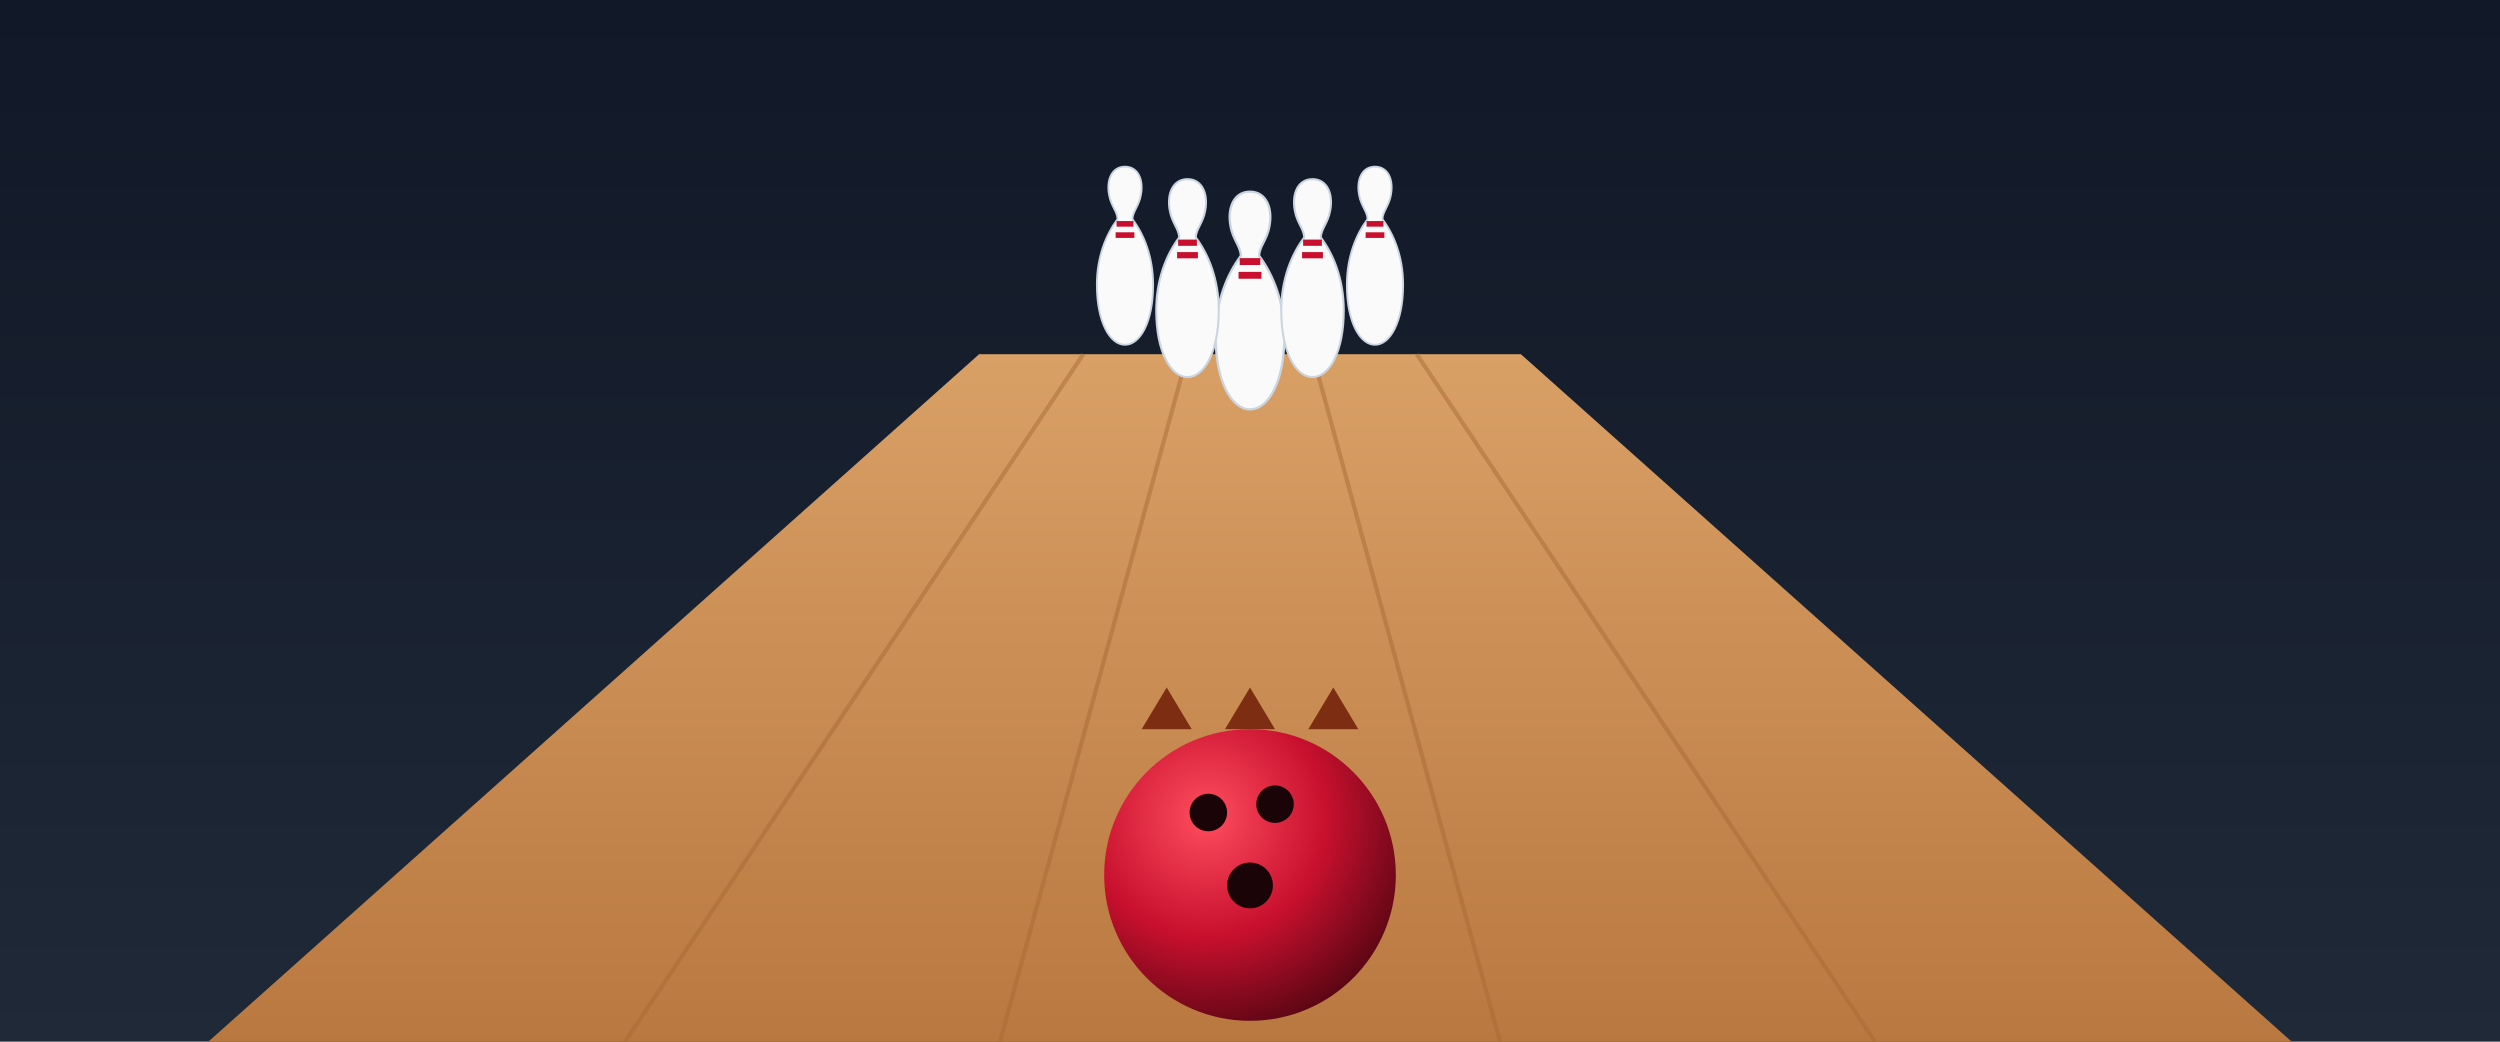
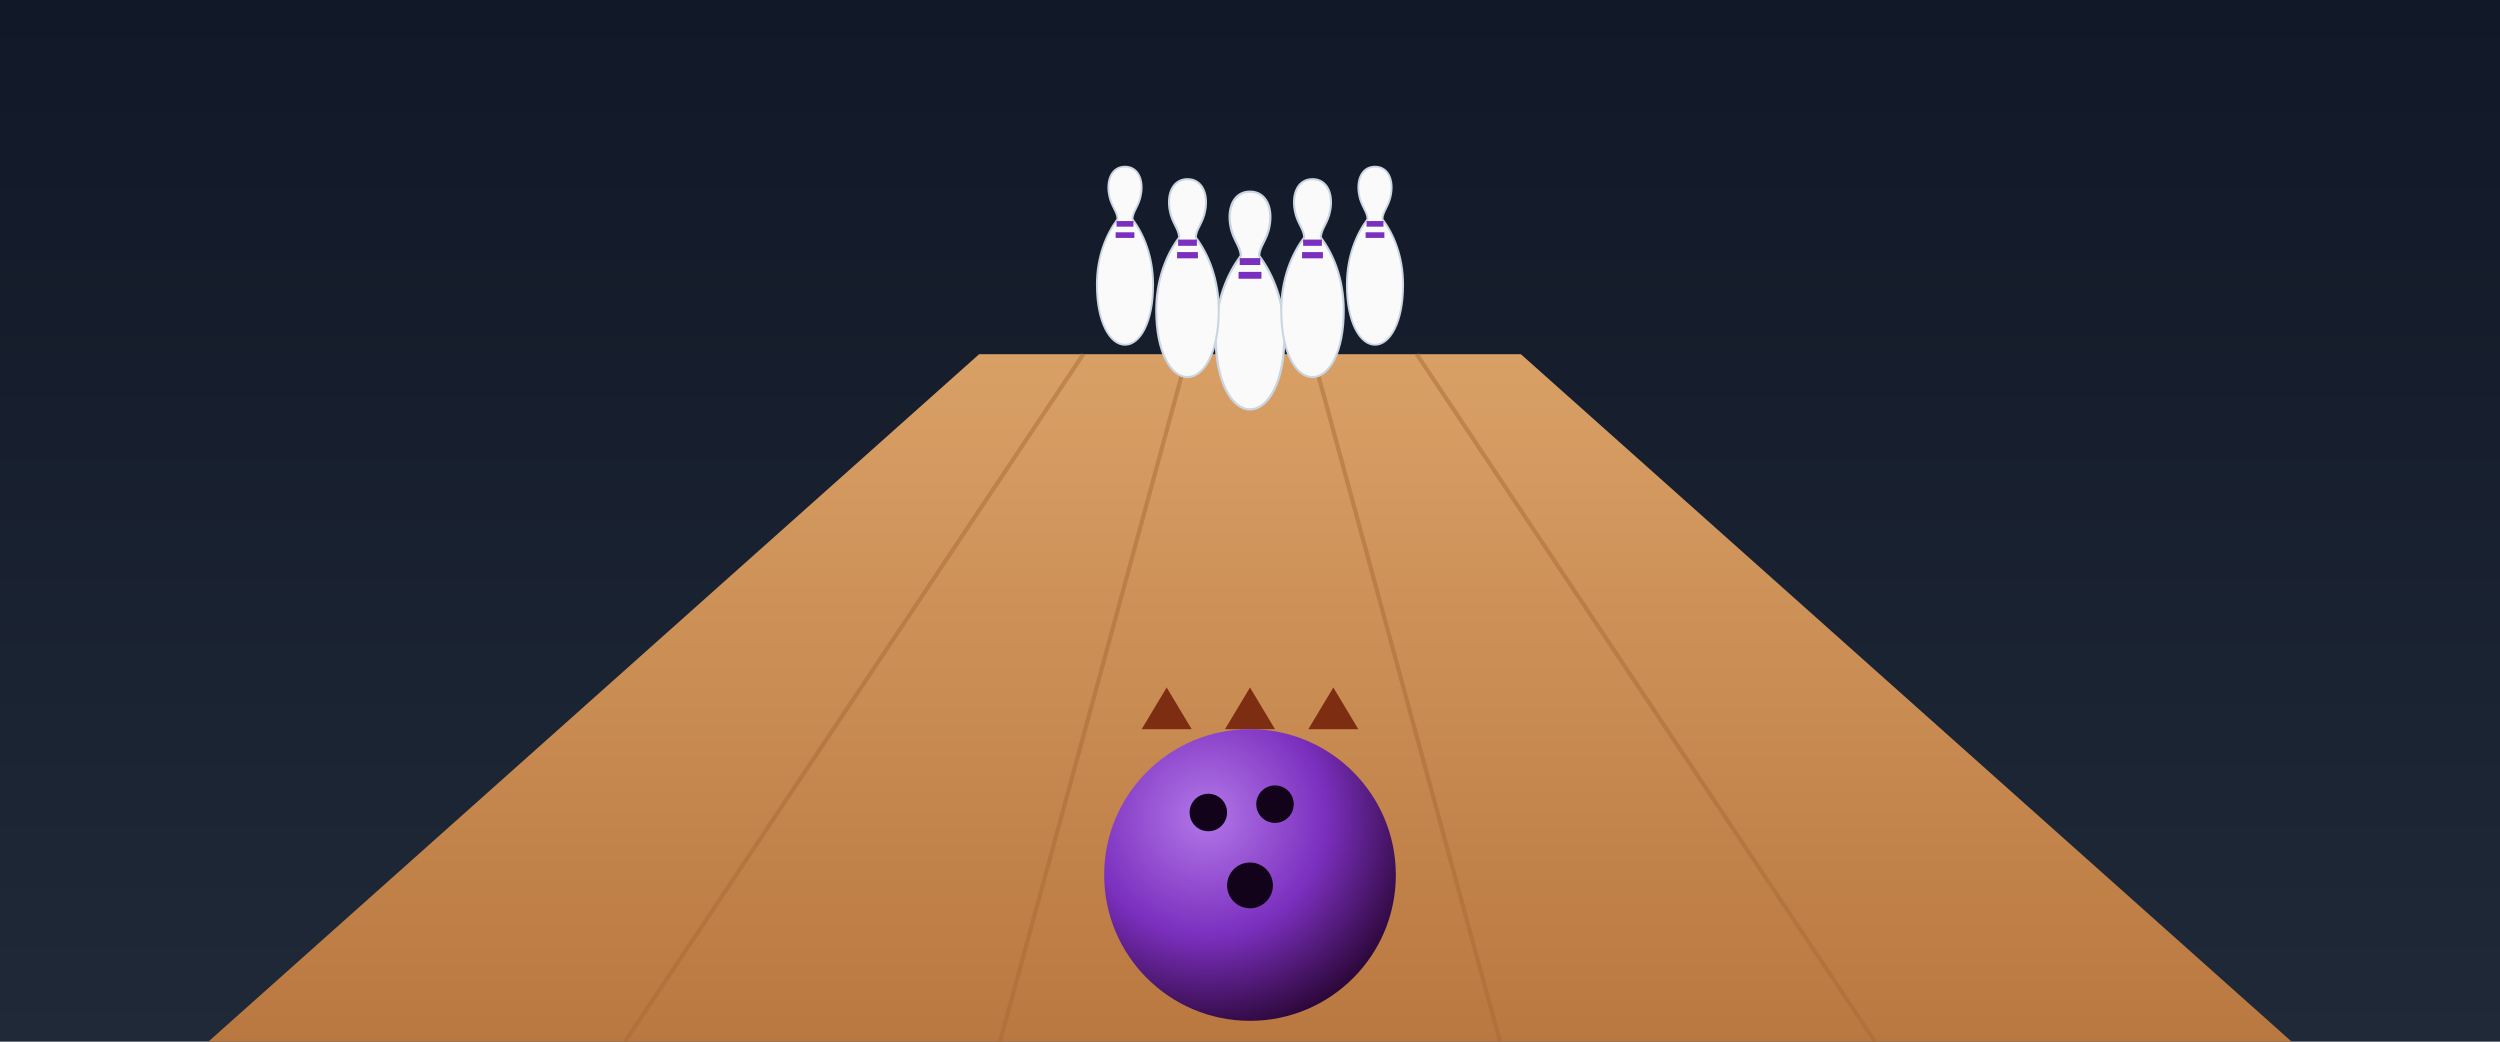
<svg xmlns="http://www.w3.org/2000/svg" viewBox="0 0 1200 500" role="img" aria-label="Bowling ball heading toward pins">
  <defs>
    <linearGradient id="bg" x1="0" y1="0" x2="0" y2="1">
      <stop offset="0" stop-color="#111827" />
      <stop offset="1" stop-color="#1f2937" />
    </linearGradient>
    <linearGradient id="lane" x1="0" y1="0" x2="0" y2="1">
      <stop offset="0" stop-color="#d9a066" />
      <stop offset="1" stop-color="#b9783f" />
    </linearGradient>
    <radialGradient id="ball" cx="35%" cy="30%" r="75%">
-       <stop offset="0" stop-color="#ff4d5e" />
-       <stop offset=".55" stop-color="#c8102e" />
-       <stop offset="1" stop-color="#5c0614" />
+       <stop offset="0" stop-color="#b277e8" />
+       <stop offset=".55" stop-color="#7b2fbe" />
+       <stop offset="1" stop-color="#2b0738" />
    </radialGradient>
  </defs>
  <rect width="1200" height="500" fill="url(#bg)" />
  <polygon points="470,170 730,170 1100,500 100,500" fill="url(#lane)" />
  <g stroke="#a86a35" stroke-opacity=".5" stroke-width="2">
    <line x1="520" y1="170" x2="300" y2="500" />
    <line x1="570" y1="170" x2="480" y2="500" />
    <line x1="630" y1="170" x2="720" y2="500" />
    <line x1="680" y1="170" x2="900" y2="500" />
  </g>
  <g fill="#7c2d12">
    <polygon points="560,330 572,350 548,350" />
    <polygon points="600,330 612,350 588,350" />
    <polygon points="640,330 652,350 628,350" />
  </g>
  <g transform="translate(600 92) scale(.55)">
    <g>
      <path d="M0 0c-14 0-20 14-17 30 2 12 9 18 9 26-12 16-22 40-22 70 0 40 14 64 30 64s30-24 30-64c0-30-10-54-22-70 0-8 7-14 9-26 3-16-3-30-17-30z" fill="#fafafa" stroke="#cbd5e1" stroke-width="2" />
-       <rect x="-9" y="58" width="18" height="6" fill="#c8102e" />
-       <rect x="-10" y="70" width="20" height="6" fill="#c8102e" />
+       <rect x="-9" y="58" width="18" height="6" fill="#7b2fbe" />
+       <rect x="-10" y="70" width="20" height="6" fill="#7b2fbe" />
    </g>
  </g>
  <g transform="translate(570 86) scale(.5)">
    <g>
      <path d="M0 0c-14 0-20 14-17 30 2 12 9 18 9 26-12 16-22 40-22 70 0 40 14 64 30 64s30-24 30-64c0-30-10-54-22-70 0-8 7-14 9-26 3-16-3-30-17-30z" fill="#fafafa" stroke="#cbd5e1" stroke-width="2" />
-       <rect x="-9" y="58" width="18" height="6" fill="#c8102e" />
-       <rect x="-10" y="70" width="20" height="6" fill="#c8102e" />
+       <rect x="-9" y="58" width="18" height="6" fill="#7b2fbe" />
+       <rect x="-10" y="70" width="20" height="6" fill="#7b2fbe" />
    </g>
  </g>
  <g transform="translate(630 86) scale(.5)">
    <g>
      <path d="M0 0c-14 0-20 14-17 30 2 12 9 18 9 26-12 16-22 40-22 70 0 40 14 64 30 64s30-24 30-64c0-30-10-54-22-70 0-8 7-14 9-26 3-16-3-30-17-30z" fill="#fafafa" stroke="#cbd5e1" stroke-width="2" />
-       <rect x="-9" y="58" width="18" height="6" fill="#c8102e" />
-       <rect x="-10" y="70" width="20" height="6" fill="#c8102e" />
+       <rect x="-9" y="58" width="18" height="6" fill="#7b2fbe" />
+       <rect x="-10" y="70" width="20" height="6" fill="#7b2fbe" />
    </g>
  </g>
  <g transform="translate(540 80) scale(.45)">
    <g>
      <path d="M0 0c-14 0-20 14-17 30 2 12 9 18 9 26-12 16-22 40-22 70 0 40 14 64 30 64s30-24 30-64c0-30-10-54-22-70 0-8 7-14 9-26 3-16-3-30-17-30z" fill="#fafafa" stroke="#cbd5e1" stroke-width="2" />
-       <rect x="-9" y="58" width="18" height="6" fill="#c8102e" />
-       <rect x="-10" y="70" width="20" height="6" fill="#c8102e" />
+       <rect x="-9" y="58" width="18" height="6" fill="#7b2fbe" />
+       <rect x="-10" y="70" width="20" height="6" fill="#7b2fbe" />
    </g>
  </g>
  <g transform="translate(660 80) scale(.45)">
    <g>
      <path d="M0 0c-14 0-20 14-17 30 2 12 9 18 9 26-12 16-22 40-22 70 0 40 14 64 30 64s30-24 30-64c0-30-10-54-22-70 0-8 7-14 9-26 3-16-3-30-17-30z" fill="#fafafa" stroke="#cbd5e1" stroke-width="2" />
-       <rect x="-9" y="58" width="18" height="6" fill="#c8102e" />
-       <rect x="-10" y="70" width="20" height="6" fill="#c8102e" />
+       <rect x="-9" y="58" width="18" height="6" fill="#7b2fbe" />
+       <rect x="-10" y="70" width="20" height="6" fill="#7b2fbe" />
    </g>
  </g>
  <circle cx="600" cy="420" r="70" fill="url(#ball)" />
-   <circle cx="580" cy="390" r="9" fill="#1a0408" />
-   <circle cx="612" cy="386" r="9" fill="#1a0408" />
-   <circle cx="600" cy="425" r="11" fill="#1a0408" />
+   <circle cx="580" cy="390" r="9" fill="#12031a" />
+   <circle cx="612" cy="386" r="9" fill="#12031a" />
+   <circle cx="600" cy="425" r="11" fill="#12031a" />
</svg>
